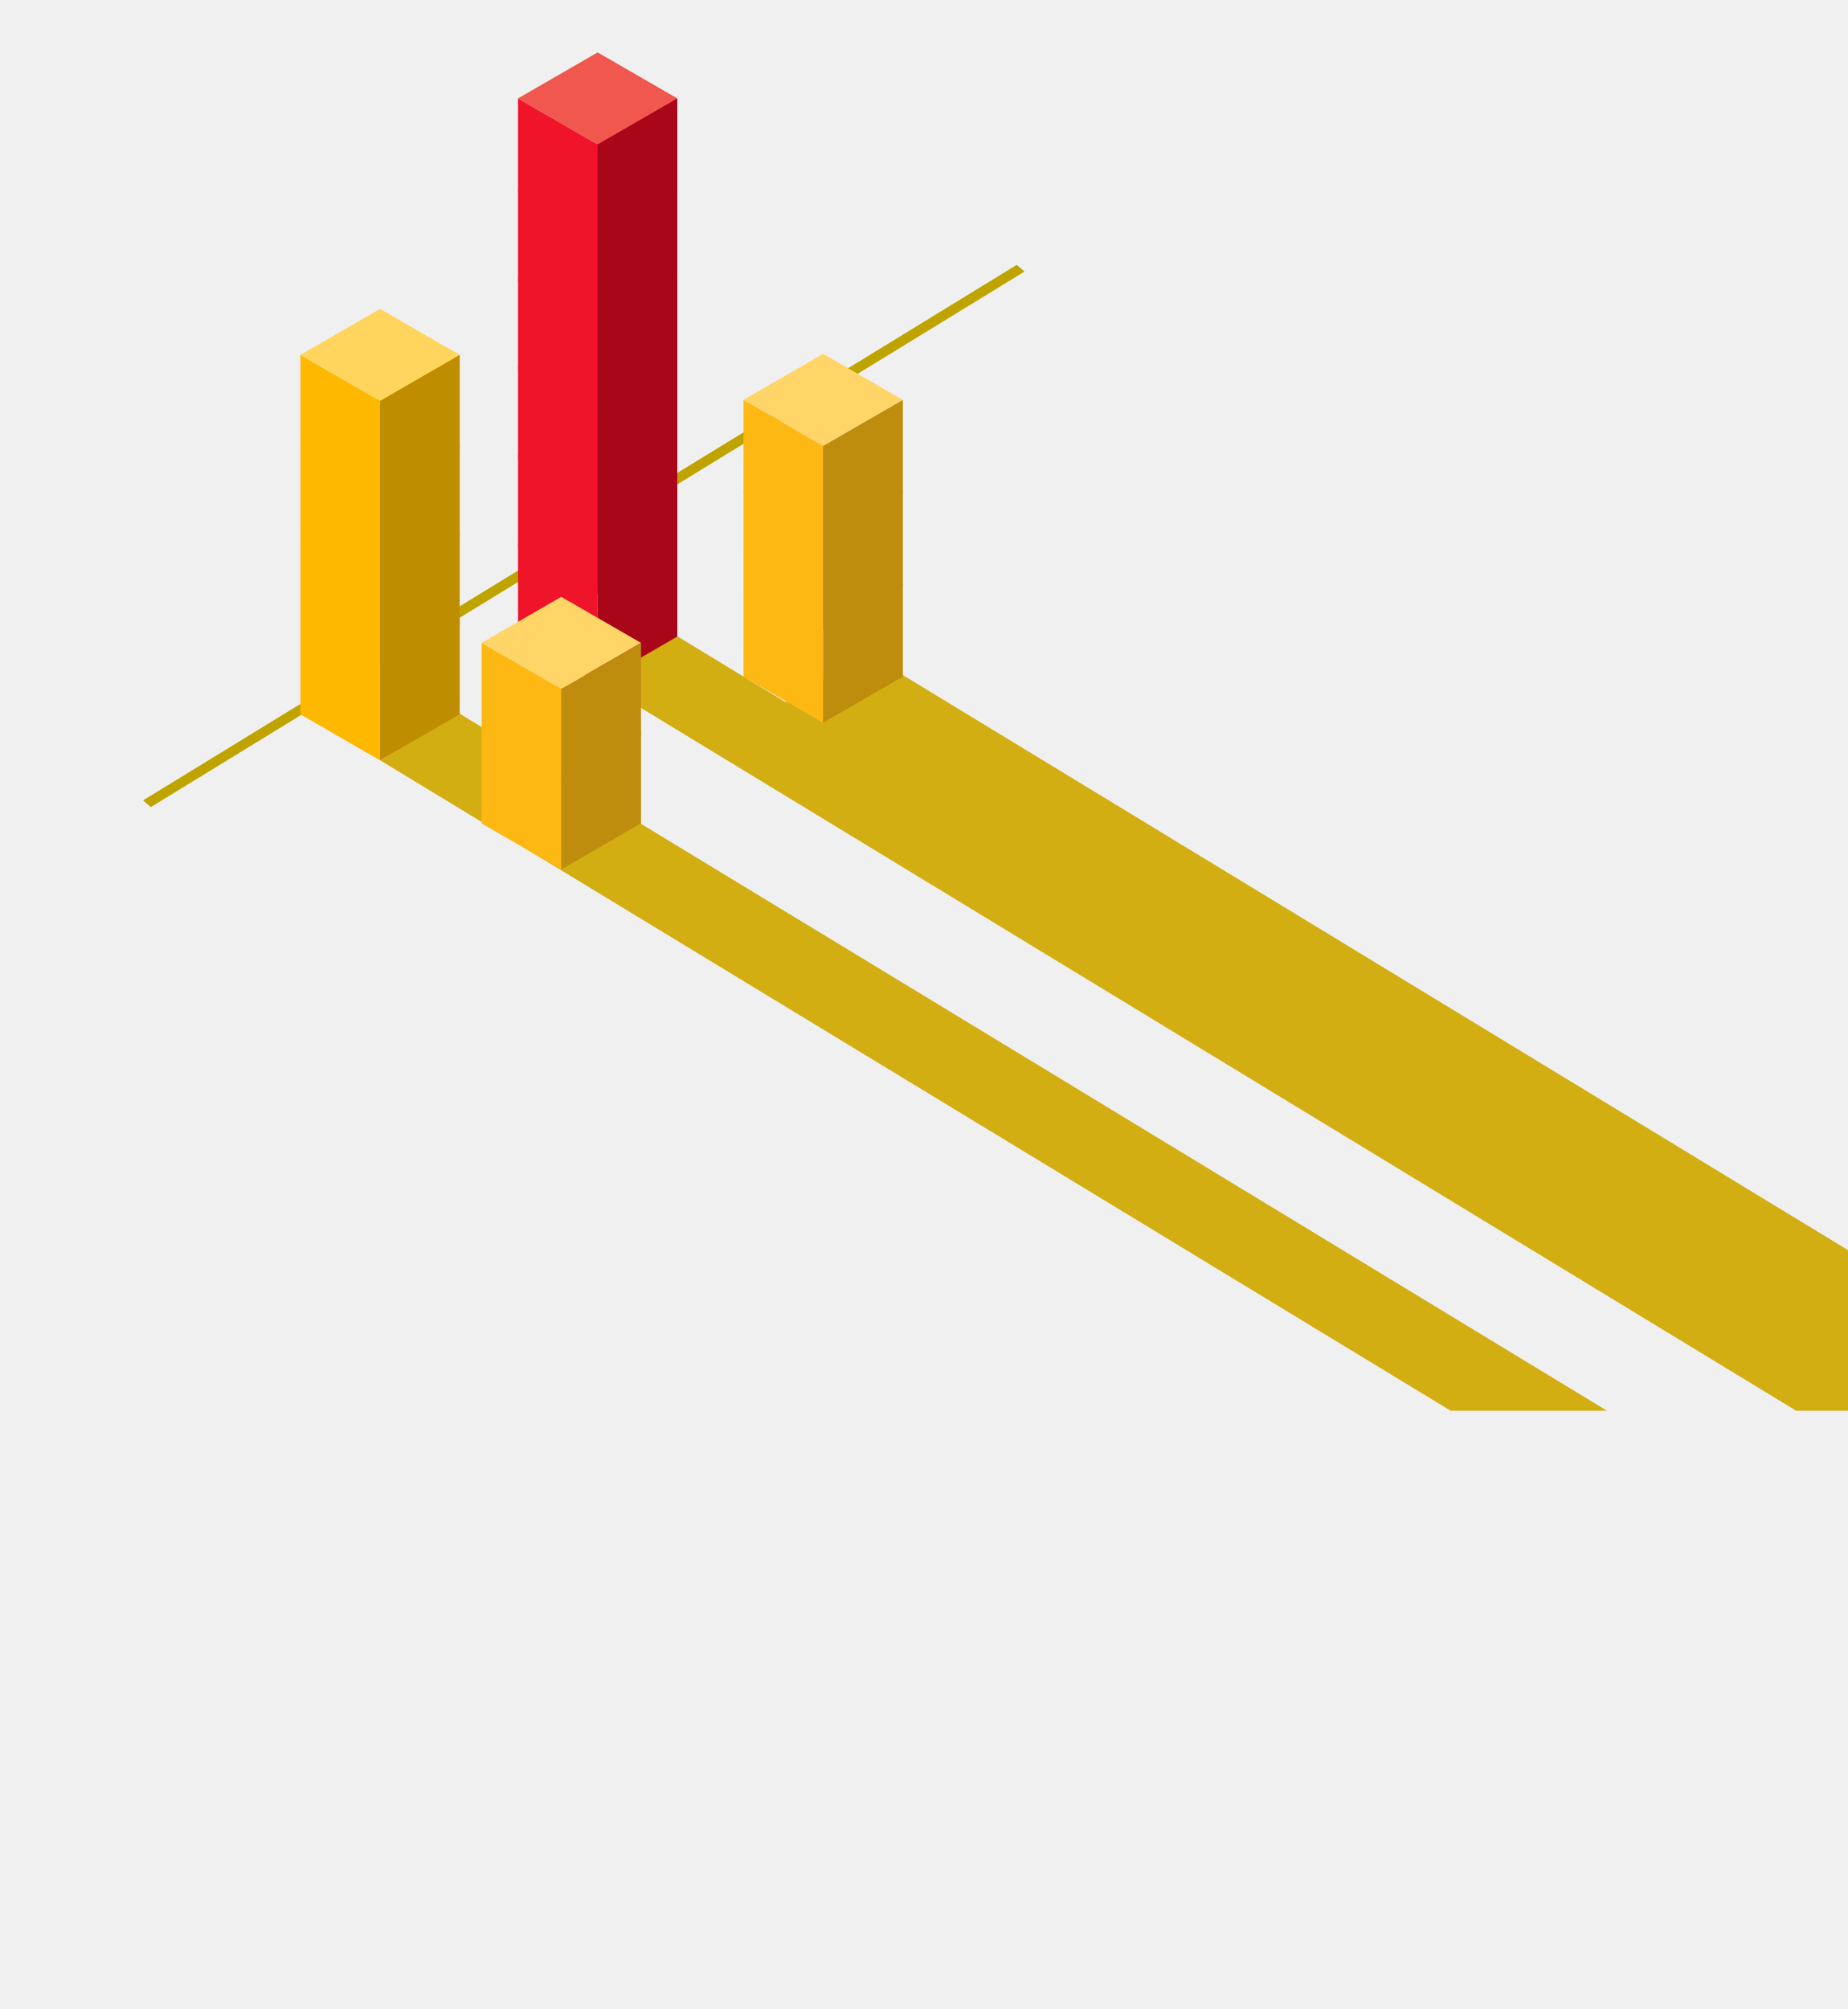
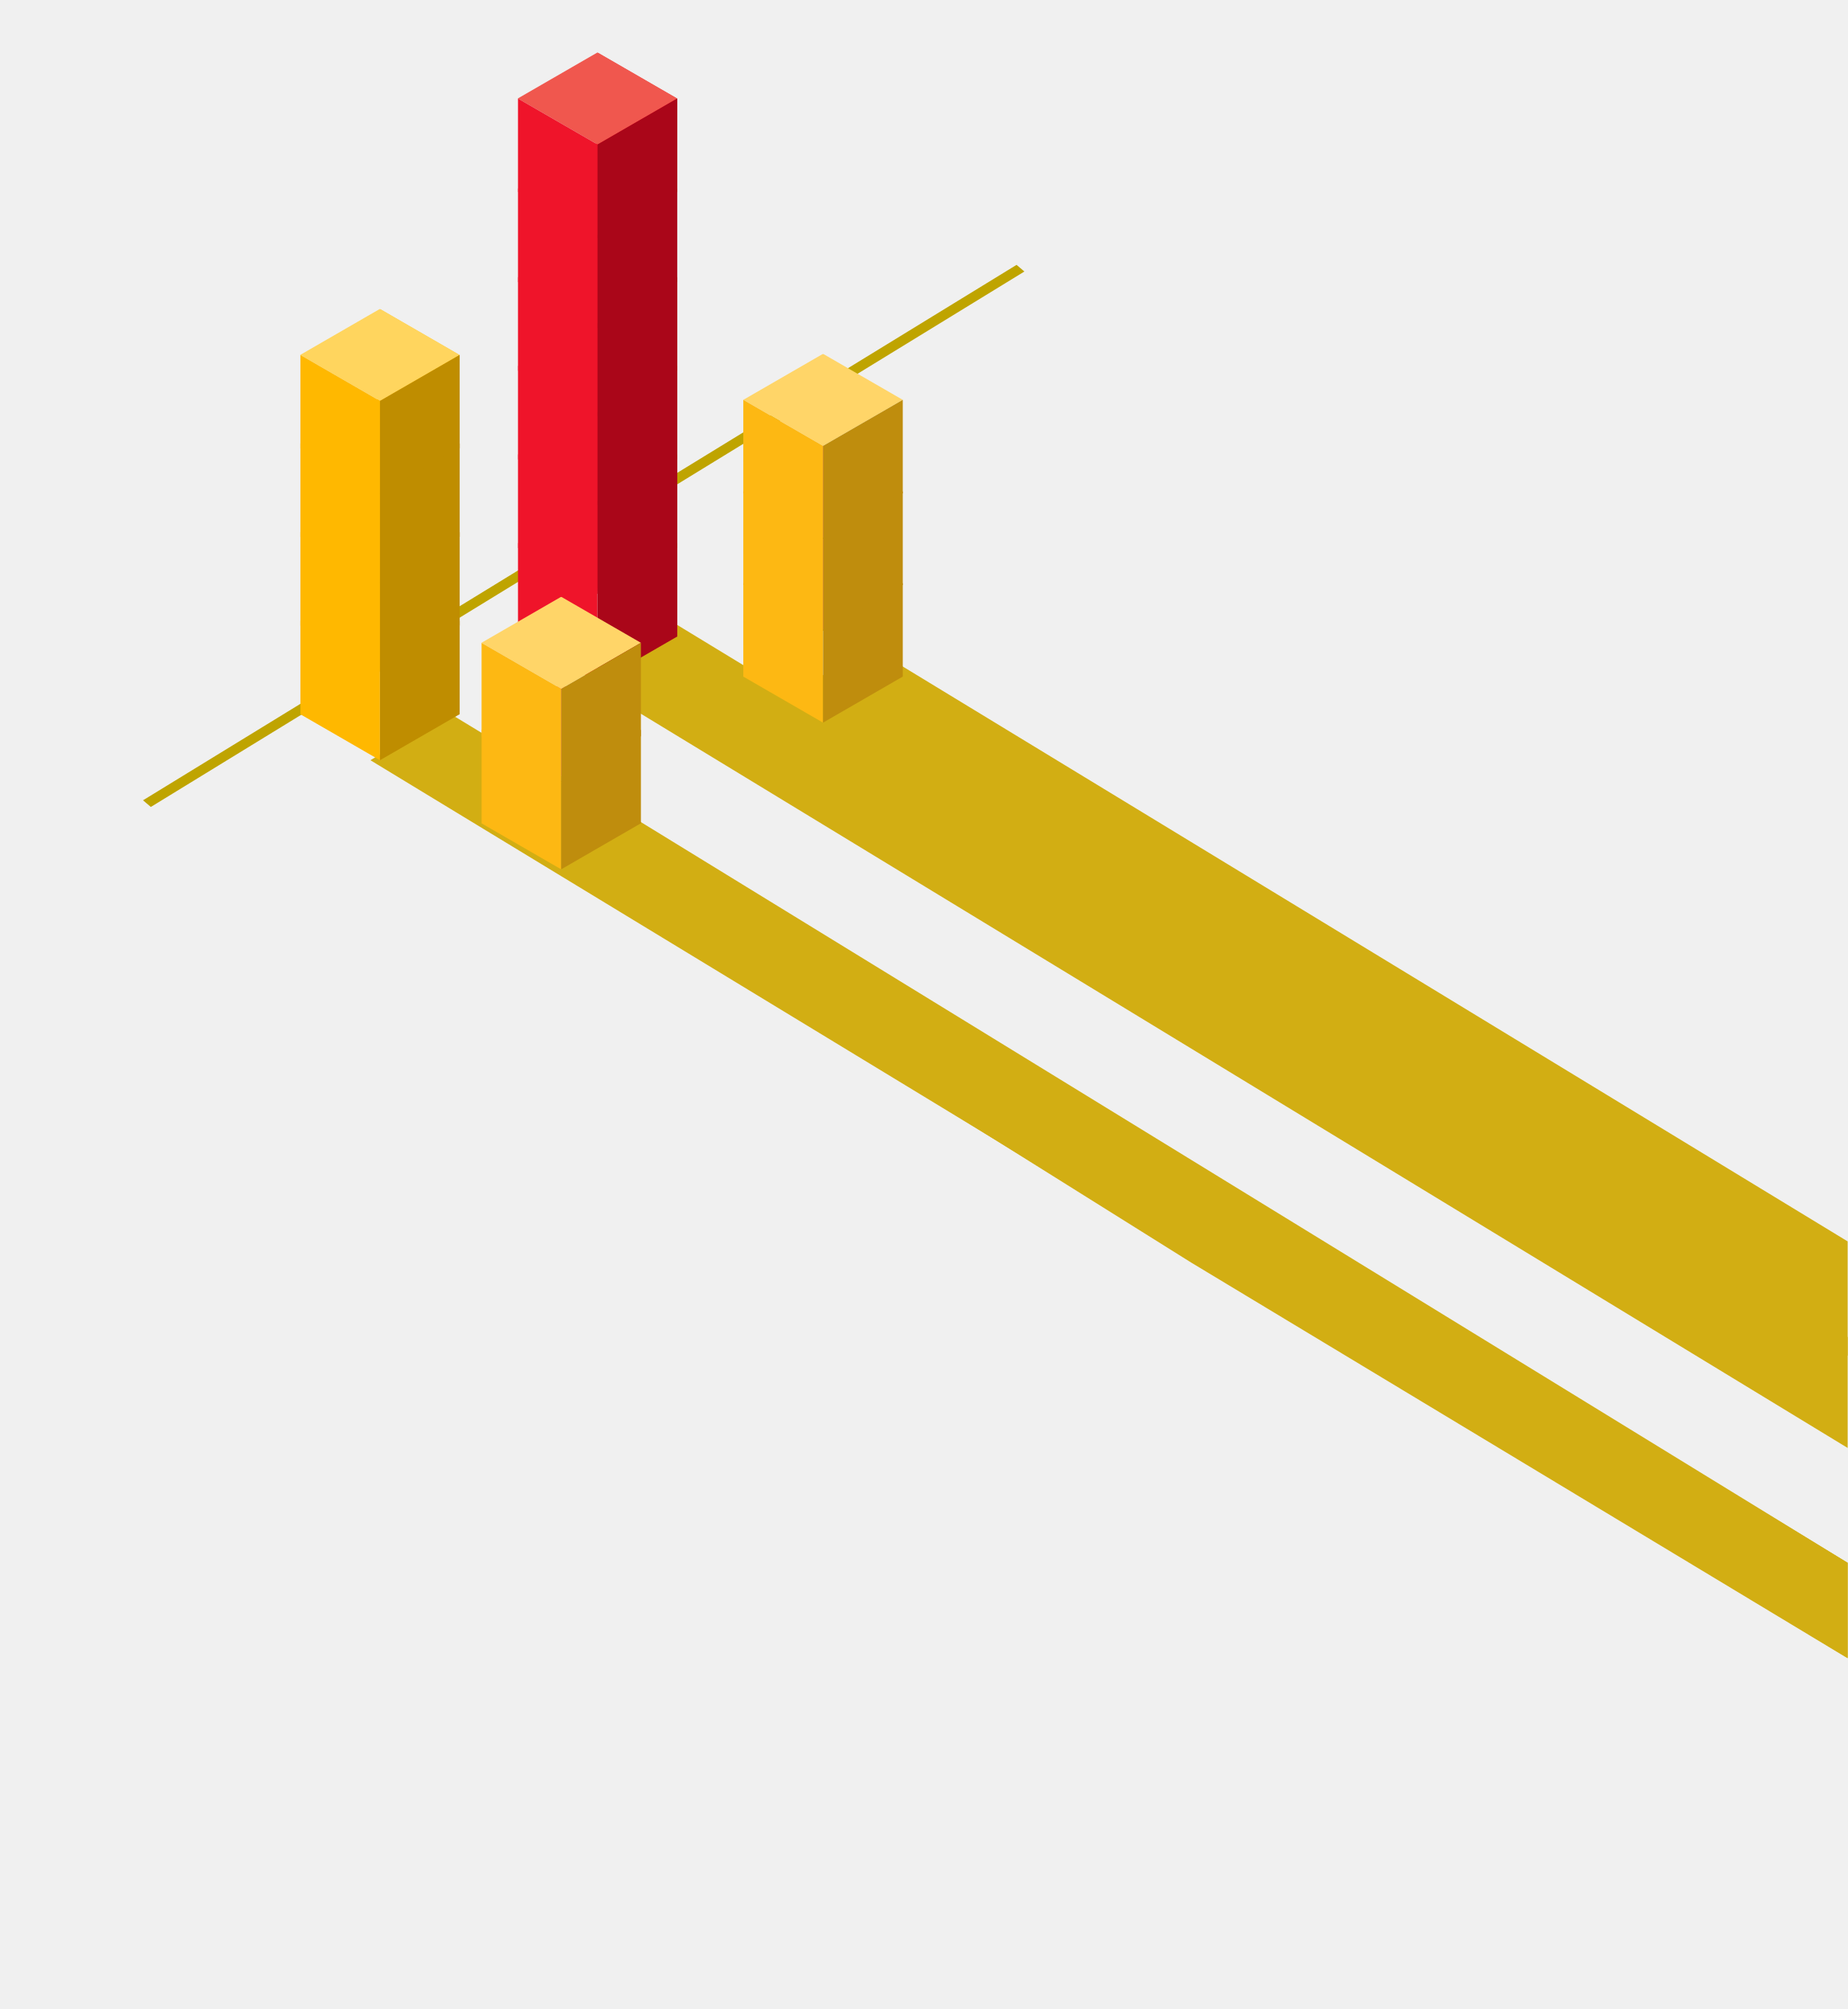
- <svg xmlns="http://www.w3.org/2000/svg" xmlns:xlink="http://www.w3.org/1999/xlink" version="1.1" id="Layer_1" x="0" y="0" viewBox="400 300 1896.67 2061.74" xml:space="preserve">
-   <style>
-     .st2 {
-       fill: #d2ae13;
-     }
-     .st4 {
-       fill: #ef142a;
-     }
-     .st5 {
-       fill: #aa0619;
-     }
-     .st7 {
-       fill: #ffb800;
-     }
-     .st8 {
-       fill: #bf8d00;
-     }
-     .st10 {
-       fill: #ff8a7a;
-     }
-     .st11 {
-       fill: #fdb813;
-     }
-     .st12 {
-       fill: #bf8d0d;
-     }
-     .st13 {
-       fill: #ffd568;
-     }
-   </style>
+ <svg xmlns="http://www.w3.org/2000/svg" viewBox="0 0 1897 2062" fill="none" id="barChart">
+   <g clip-path="url(#clip0)">
+     <defs>
+       <clipPath id="shadowOne">
+         <path id="SVGID_1_" d="M354.25 192.56h2008.46v1555.21H354.25z" overflow="visible" />
+       </clipPath>
+       <clipPath id="shadowTwo">
+         <path id="SVGID_1_" d="M354.25 192.56h2008.46v1555.21H354.25z" overflow="visible" />
+       </clipPath>
+       <clipPath id="shadowThree">
+         <path id="SVGID_1_" d="M354.25 192.56h2008.46v1555.21H354.25z" overflow="visible" />
+       </clipPath>
+       <clipPath id="shadowFour">
+         <path id="SVGID_1_" d="M354.25 192.56h2008.46v1555.21H354.25z" overflow="visible" />
+       </clipPath>
+     </defs>
+     <svg preserveAspectRatio="xMidYMid meet" overflow="hidden" clip-path="url(#shadowOne)">
+       <path d="M1907.36 1492.64L1989.05 1428.5L685.21 635.34L603.49 699.48L1907.36 1492.64Z" fill="#D2AE13" />
+     </svg>
+     <svg preserveAspectRatio="xMidYMid meet" overflow="hidden" clip-path="url(#shadowTwo)">
+       <path fill-rule="evenodd" clip-rule="evenodd" d="M1995.2 1663.9L1914.39 1712.26L380.24 780.28L461.04 731.93L1995.2 1663.9Z" fill="#D2AE13" />
+     </svg>
+     <svg preserveAspectRatio="xMidYMid meet" overflow="hidden" clip-path="url(#shadowThree)">
+       <path fill-rule="evenodd" clip-rule="evenodd" d="M1985.96 1658.81L1905.15 1707.17L1223 1296L564 883.5L648.5 838L1985.96 1658.81Z" fill="#D2AE13" />
+     </svg>
+     <svg preserveAspectRatio="xMidYMid meet" overflow="hidden" clip-path="url(#shadowFour)">
+       <path fill-rule="evenodd" clip-rule="evenodd" d="M2190.98 1453.17L2080.26 1504.41L807.76 721.84L887.11 660L2190.98 1453.17Z" fill="#D2AE13" />
+     </svg>
+     <path d="M1051.57 278.68L154.84 828.24L146.81 821.41L1043.54 271.85L1051.57 278.68Z" fill="#BFA400" />
+     <defs>
+       <clipPath id="barClipRed" clipPathUnits="objectBoundingBox">
+         <rect width="50" height="50" />
+       </clipPath>
+       <clipPath id="barClipYellowOne" clipPathUnits="objectBoundingBox">
+         <rect width="50" height="50" />
+       </clipPath>
+       <clipPath id="barClipYellowTwo" clipPathUnits="objectBoundingBox">
+         <rect width="50" height="50" />
+       </clipPath>
+       <clipPath id="barClipYellowThree" clipPathUnits="objectBoundingBox">
+         <rect width="50" height="50" />
+       </clipPath>
+     </defs>
+     <svg preserveAspectRatio="xMidYMid meet" overflow="hidden" class="bar bar--red" clip-path="url(#barClipRed)">
+       <g class="bar--inner">
+         <path d="M694.93 557.68L613.09 510.42L613.08 606.26L694.93 653.52V557.68Z" fill="#EF142A" />
+         <path d="M695.21 557.48L613.38 604.73L531.53 557.48L613.38 510.22L695.21 557.48Z" fill="#EF142A" />
+         <path d="M613.38 604.73L531.53 557.48L531.52 653.31L613.38 700.57V604.73Z" fill="#EF142A" />
+         <path d="M613.38 604.73L695.21 557.48V653.31L613.38 700.57V604.73Z" fill="#AA0619" />
+         <path d="M694.93 466.71L613.09 419.45L613.08 515.29L694.93 562.55V466.71Z" fill="#EF142A" />
+         <path d="M695.21 466.51L613.38 513.76L531.53 466.51L613.38 419.25L695.21 466.51Z" fill="#EF142A" />
+         <path d="M613.38 513.76L531.53 466.51L531.52 562.34L613.38 609.6V513.76Z" fill="#EF142A" />
+         <path d="M613.38 513.76L695.21 466.51V562.34L613.38 609.6V513.76Z" fill="#AA0619" />
+         <path d="M694.93 375.74L613.09 328.48L613.08 424.32L694.93 471.58V375.74Z" fill="#EF142A" />
+         <path d="M695.21 375.54L613.38 422.79L531.53 375.54L613.38 328.28L695.21 375.54Z" fill="#EF142A" />
+         <path d="M613.38 422.79L531.53 375.54L531.52 471.37L613.38 518.63V422.79Z" fill="#EF142A" />
+         <path d="M613.38 422.79L695.21 375.54V471.37L613.38 518.63V422.79Z" fill="#AA0619" />
+         <path d="M694.93 284.77L613.09 237.51L613.08 333.35L694.93 380.61V284.77Z" fill="#EF142A" />
+         <path d="M695.21 284.57L613.38 331.82L531.53 284.57L613.38 237.32L695.21 284.57Z" fill="#EF142A" />
+         <path d="M613.38 331.82L531.53 284.57L531.52 380.4L613.38 427.66V331.82Z" fill="#EF142A" />
+         <path d="M613.38 331.82L695.21 284.57V380.4L613.38 427.66V331.82Z" fill="#AA0619" />
+         <path d="M695.21 193.6L613.38 240.85L531.53 193.6L613.38 146.35L695.21 193.6Z" fill="#EF142A" />
+         <path d="M613.38 240.85L531.53 193.6L531.52 289.44L613.38 336.69V240.85Z" fill="#EF142A" />
+         <path d="M613.38 240.85L695.21 193.6V289.44L613.38 336.69V240.85Z" fill="#AA0619" />
+         <path d="M694.93 101.26L613.09 54.01L613.08 149.84L694.93 197.1V101.26Z" fill="#EF142A" />
+         <path d="M695.21 101.06L613.38 148.31L531.53 101.06L613.38 53.81L695.21 101.06Z" fill="#F0574E" />
+         <path d="M613.38 148.31L531.53 101.06L531.52 196.9L613.38 244.15V148.31Z" fill="#EF142A" />
+         <path d="M613.38 148.31L695.21 101.06V196.9L613.38 244.15V148.31Z" fill="#AA0619" />
+       </g>
+     </svg>
+     <svg preserveAspectRatio="xMidYMid meet" class="bar bar--yellowOne" clip-path="url(#barClipYellowOne)">
+       <g class="bar--inner">
+         <path d="M471.6 637.38L389.75 590.13V685.97L471.6 733.22V637.38Z" fill="#FFB800" />
+         <path d="M471.88 637.18L390.04 684.44L308.19 637.18L390.04 589.93L471.88 637.18ZM390.04 684.44L308.19 637.18V733.02L390.04 780.28V684.44Z" fill="#FFB800" />
+         <path d="M390.04 684.44L471.88 637.18V733.02L390.04 780.28V684.44Z" fill="#BF8D00" />
+         <path d="M471.6 546.41L389.75 499.16V595L471.6 642.25V546.41Z" fill="#FFB800" />
+         <path d="M471.88 546.21L390.04 593.47L308.19 546.21L390.04 498.96L471.88 546.21Z" fill="#FFB800" />
+         <path d="M390.04 593.47L308.19 546.21V642.05L390.04 689.31V593.47Z" fill="#FFB800" />
+         <path d="M390.04 593.47L471.88 546.21V642.05L390.04 689.31V593.47Z" fill="#BF8D00" />
+         <path d="M471.6 455.44L389.75 408.19V504.03L471.6 551.28V455.44Z" fill="#FFB800" />
+         <path d="M471.88 455.24L390.04 502.5L308.19 455.24L390.04 407.99L471.88 455.24Z" fill="#FFB800" />
+         <path d="M390.04 502.5L308.19 455.24V551.08L390.04 598.34V502.5Z" fill="#FFB800" />
+         <path d="M390.04 502.5L471.88 455.24V551.08L390.04 598.34V502.5Z" fill="#BF8D00" />
+         <path d="M471.6 364.47L389.75 317.22V413.06L471.6 460.32V364.47Z" fill="#FFB800" />
+         <path d="M471.88 364.27L390.04 411.53L308.19 364.27L390.04 317.02L471.88 364.27Z" fill="#FFD55E" />
+         <path d="M390.04 411.53L308.19 364.27V460.11L390.04 507.37V411.53Z" fill="#FFB800" />
+         <path d="M390.04 411.53L471.88 364.27V460.11L390.04 507.37V411.53Z" fill="#BF8D00" />
+       </g>
+     </svg>
+     <svg preserveAspectRatio="xMidYMid meet" class="bar bar--yellow" clip-path="url(#barClipYellowTwo)">
+       <g class="bar--inner">
+         <path d="M926.72 598.62L844.88 645.87L763.03 598.62L844.88 551.36L926.72 598.62Z" fill="#FF8A7A" />
+         <path d="M844.88 645.87L763.03 598.62L763.02 694.45L844.88 741.71V645.87Z" fill="#FDB813" />
+         <path d="M844.88 645.87L926.72 598.62V694.45L844.88 741.71V645.87Z" fill="#BF8D0D" />
+         <path d="M926.72 504.51L844.88 551.76L763.03 504.51L844.88 457.26L926.72 504.51Z" fill="#FF8A7A" />
+         <path d="M844.88 551.76L763.03 504.51L763.02 600.35L844.88 647.6V551.76Z" fill="#FDB813" />
+         <path d="M844.88 551.76L926.72 504.51V600.35L844.88 647.6V551.76Z" fill="#BF8D0D" />
+         <path d="M926.72 410.4L844.88 457.66L763.03 410.4L844.88 363.15L926.72 410.4Z" fill="#FFD568" />
+         <path d="M844.88 457.66L763.03 410.4L763.02 506.24L844.88 553.5V457.66Z" fill="#FDB813" />
+         <path d="M844.88 457.66L926.72 410.4V506.24L844.88 553.5V457.66Z" fill="#BF8D0D" />
+         <path d="M657.91 749.16L576.07 796.42L494.22 749.16L576.07 701.91L657.91 749.16Z" fill="#FF8A7A" />
+       </g>
+     </svg>
+     <svg preserveAspectRatio="xMidYMid meet" class="bar bar--yellow" clip-path="url(#barClipYellowThree)">
+       <g class="bar--inner">
+         <path d="M576.07 796.42L494.22 749.16V845L576.07 892.26V796.42Z" fill="#FDB813" />
+         <path d="M576.07 796.42L657.91 749.16V845L576.07 892.26V796.42Z" fill="#BF8D0D" />
+         <path d="M657.91 659.76L576.07 707.02L494.22 659.76L576.07 612.51L657.91 659.76Z" fill="#FFD568" />
+         <path d="M576.07 707.02L494.22 659.76V755.6L576.07 802.86V707.02Z" fill="#FDB813" />
+         <path d="M576.07 707.02L657.91 659.76V755.6L576.07 802.86V707.02Z" fill="#BF8D0D" />
+       </g>
+     </svg>
+   </g>
  <defs>
-     <path id="SVGID_1_" d="M354.25 192.56h2008.46v1555.21H354.25z" />
+     <clipPath id="clip0">
+       <rect width="1896.67" height="2061.74" fill="white" />
+     </clipPath>
  </defs>
-   <clipPath id="SVGID_2_">
-     <use xlink:href="#SVGID_1_" overflow="visible" />
-   </clipPath>
-   <g clip-path="url(#SVGID_2_)">
-     <path class="st2" d="M2317.36 1792.64l81.69-46.48L1095.21 953l-81.72 46.48z" />
-     <path class="st2" d="M2462.24 1843.08l130.98-79.82-1303.87-793.17-130.98 79.83zM2324.39 2012.26l80.81-48.36-1534.16-931.97-80.8 48.35z" />
-   </g>
-   <clipPath id="barClipRed" clipPathUnits="objectBoundingBox">
-     <rect width="50" height="50" />
-   </clipPath>
-   <clipPath id="barClipYellowOne" clipPathUnits="objectBoundingBox">
-     <rect width="50" height="50" />
-   </clipPath>
-   <clipPath id="barClipYellowTwo" clipPathUnits="objectBoundingBox">
-     <rect width="50" height="50" />
-   </clipPath>
-   <clipPath id="barClipYellowThree" clipPathUnits="objectBoundingBox">
-     <rect width="50" height="50" />
-   </clipPath>
-   <path fill="#bfa400" d="M1451.57 578.68l-896.73 549.56-8.03-6.83 896.73-549.56z" />
-   <svg preserveAspectRatio="xMidYMid meet" overflow="hidden" class="bar bar--red" clip-path="url(#barClipRed)">
-     <g class="bar--inner">
-       <path class="st4" d="M1094.93 857.68l-81.84-47.26-.01 95.84 81.85 47.26z" />
-       <path class="st4" d="M1095.21 857.48l-81.83 47.25-81.85-47.25 81.85-47.26z" />
-       <path class="st4" d="M1013.38 904.73l-81.85-47.25-.01 95.83 81.86 47.26z" />
-       <path class="st5" d="M1013.38 904.73l81.83-47.25v95.83l-81.83 47.26z" />
-       <path class="st4" d="M1094.93 766.71l-81.84-47.26-.01 95.84 81.85 47.26z" />
-       <path class="st4" d="M1095.21 766.51l-81.83 47.25-81.85-47.25 81.85-47.26z" />
-       <path class="st4" d="M1013.38 813.76l-81.85-47.25-.01 95.83 81.86 47.26z" />
-       <path class="st5" d="M1013.38 813.76l81.83-47.25v95.83l-81.83 47.26z" />
-       <path class="st4" d="M1094.93 675.74l-81.84-47.26-.01 95.84 81.85 47.26z" />
-       <path class="st4" d="M1095.21 675.54l-81.83 47.25-81.85-47.25 81.85-47.26z" />
-       <path class="st4" d="M1013.38 722.79l-81.85-47.25-.01 95.83 81.86 47.26z" />
-       <path class="st5" d="M1013.38 722.79l81.83-47.25v95.83l-81.83 47.26z" />
-       <path class="st4" d="M1094.93 584.77l-81.84-47.26-.01 95.84 81.85 47.26z" />
-       <path class="st4" d="M1095.21 584.57l-81.83 47.25-81.85-47.25 81.85-47.25z" />
-       <path class="st4" d="M1013.38 631.82l-81.85-47.25-.01 95.83 81.86 47.26z" />
-       <path class="st5" d="M1013.38 631.82l81.83-47.25v95.83l-81.83 47.26z" />
-       <path class="st4" d="M1095.21 493.6l-81.83 47.25-81.85-47.25 81.85-47.25z" />
-       <path class="st4" d="M1013.38 540.85l-81.85-47.25-.01 95.84 81.86 47.25z" />
-       <path class="st5" d="M1013.38 540.85l81.83-47.25v95.84l-81.83 47.25z" />
-       <path class="st4" d="M1094.93 401.26l-81.84-47.25-.01 95.83 81.85 47.26z" />
-       <path fill="#f0574e" d="M1095.21 401.06l-81.83 47.25-81.85-47.25 81.85-47.25z" />
-       <path class="st4" d="M1013.38 448.31l-81.85-47.25-.01 95.84 81.86 47.25z" />
-       <path class="st5" d="M1013.38 448.31l81.83-47.25v95.84l-81.83 47.25z" />
-     </g>
-   </svg>
-   <svg preserveAspectRatio="xMidYMid meet" class="bar bar--yellowOne" clip-path="url(#barClipYellowOne)">
-     <g class="bar--inner">
-       <g>
-         <path class="st7" d="M871.6 937.38l-81.85-47.25v95.84l81.85 47.25z" />
-       </g>
-       <g>
-         <path class="st7" d="M871.88 937.18l-81.84 47.26-81.85-47.26 81.85-47.25zM790.04 984.44l-81.85-47.26v95.84l81.85 47.26z" />
-         <path class="st8" d="M790.04 984.44l81.84-47.26v95.84l-81.84 47.26z" />
-       </g>
-       <g>
-         <path class="st7" d="M871.6 846.41l-81.85-47.25V895l81.85 47.25z" />
-       </g>
-       <g>
-         <path class="st7" d="M871.88 846.21l-81.84 47.26-81.85-47.26 81.85-47.25z" />
-         <path class="st7" d="M790.04 893.47l-81.85-47.26v95.84l81.85 47.26z" />
-         <path class="st8" d="M790.04 893.47l81.84-47.26v95.84l-81.84 47.26z" />
-       </g>
-       <g>
-         <path class="st7" d="M871.6 755.44l-81.85-47.25v95.84l81.85 47.25z" />
-       </g>
-       <g>
-         <path class="st7" d="M871.88 755.24l-81.84 47.26-81.85-47.26 81.85-47.25z" />
-         <path class="st7" d="M790.04 802.5l-81.85-47.26v95.84l81.85 47.26z" />
-         <path class="st8" d="M790.04 802.5l81.84-47.26v95.84l-81.84 47.26z" />
-       </g>
-       <g>
-         <path class="st7" d="M871.6 664.47l-81.85-47.25v95.84l81.85 47.26z" />
-       </g>
-       <g>
-         <path fill="#ffd55e" d="M871.88 664.27l-81.84 47.26-81.85-47.26 81.85-47.25z" />
-         <path class="st7" d="M790.04 711.53l-81.85-47.26v95.84l81.85 47.26z" />
-         <path class="st8" d="M790.04 711.53l81.84-47.26v95.84l-81.84 47.26z" />
-       </g>
-     </g>
-   </svg>
-   <svg preserveAspectRatio="xMidYMid meet" class="bar bar--yellow" clip-path="url(#barClipYellowTwo)">
-     <g class="bar--inner">
-       <g>
-         <path class="st10" d="M1326.72 898.62l-81.84 47.25-81.85-47.25 81.85-47.26z" />
-         <path class="st11" d="M1244.88 945.87l-81.85-47.25-.01 95.83 81.86 47.26z" />
-         <path class="st12" d="M1244.88 945.87l81.84-47.25v95.83l-81.84 47.26z" />
-       </g>
-       <g>
-         <path class="st10" d="M1326.72 804.51l-81.84 47.25-81.85-47.25 81.85-47.25z" />
-         <path class="st11" d="M1244.88 851.76l-81.85-47.25-.01 95.84 81.86 47.25z" />
-         <path class="st12" d="M1244.88 851.76l81.84-47.25v95.84l-81.84 47.25z" />
-       </g>
-       <g>
-         <path class="st13" d="M1326.72 710.4l-81.84 47.26-81.85-47.26 81.85-47.25z" />
-         <path class="st11" d="M1244.88 757.66l-81.85-47.26-.01 95.84 81.86 47.26z" />
-         <path class="st12" d="M1244.88 757.66l81.84-47.26v95.84l-81.84 47.26z" />
-       </g>
-     </g>
-   </svg>
-   <svg preserveAspectRatio="xMidYMid meet" class="bar bar--yellow" clip-path="url(#barClipYellowThree)">
-     <g class="bar--inner">
-       <g>
-         <path class="st10" d="M1057.91 1049.16l-81.84 47.26-81.85-47.26 81.85-47.25z" />
-         <path class="st11" d="M976.07 1096.42l-81.85-47.26V1145l81.85 47.26z" />
-         <path class="st12" d="M976.07 1096.42l81.84-47.26V1145l-81.84 47.26z" />
-       </g>
-       <g>
-         <path class="st13" d="M1057.91 959.76l-81.84 47.26-81.85-47.26 81.85-47.25z" />
-         <path class="st11" d="M976.07 1007.02l-81.85-47.26v95.84l81.85 47.26z" />
-         <path class="st12" d="M976.07 1007.02l81.84-47.26v95.84l-81.84 47.26z" />
-       </g>
-     </g>
-   </svg>
</svg>
